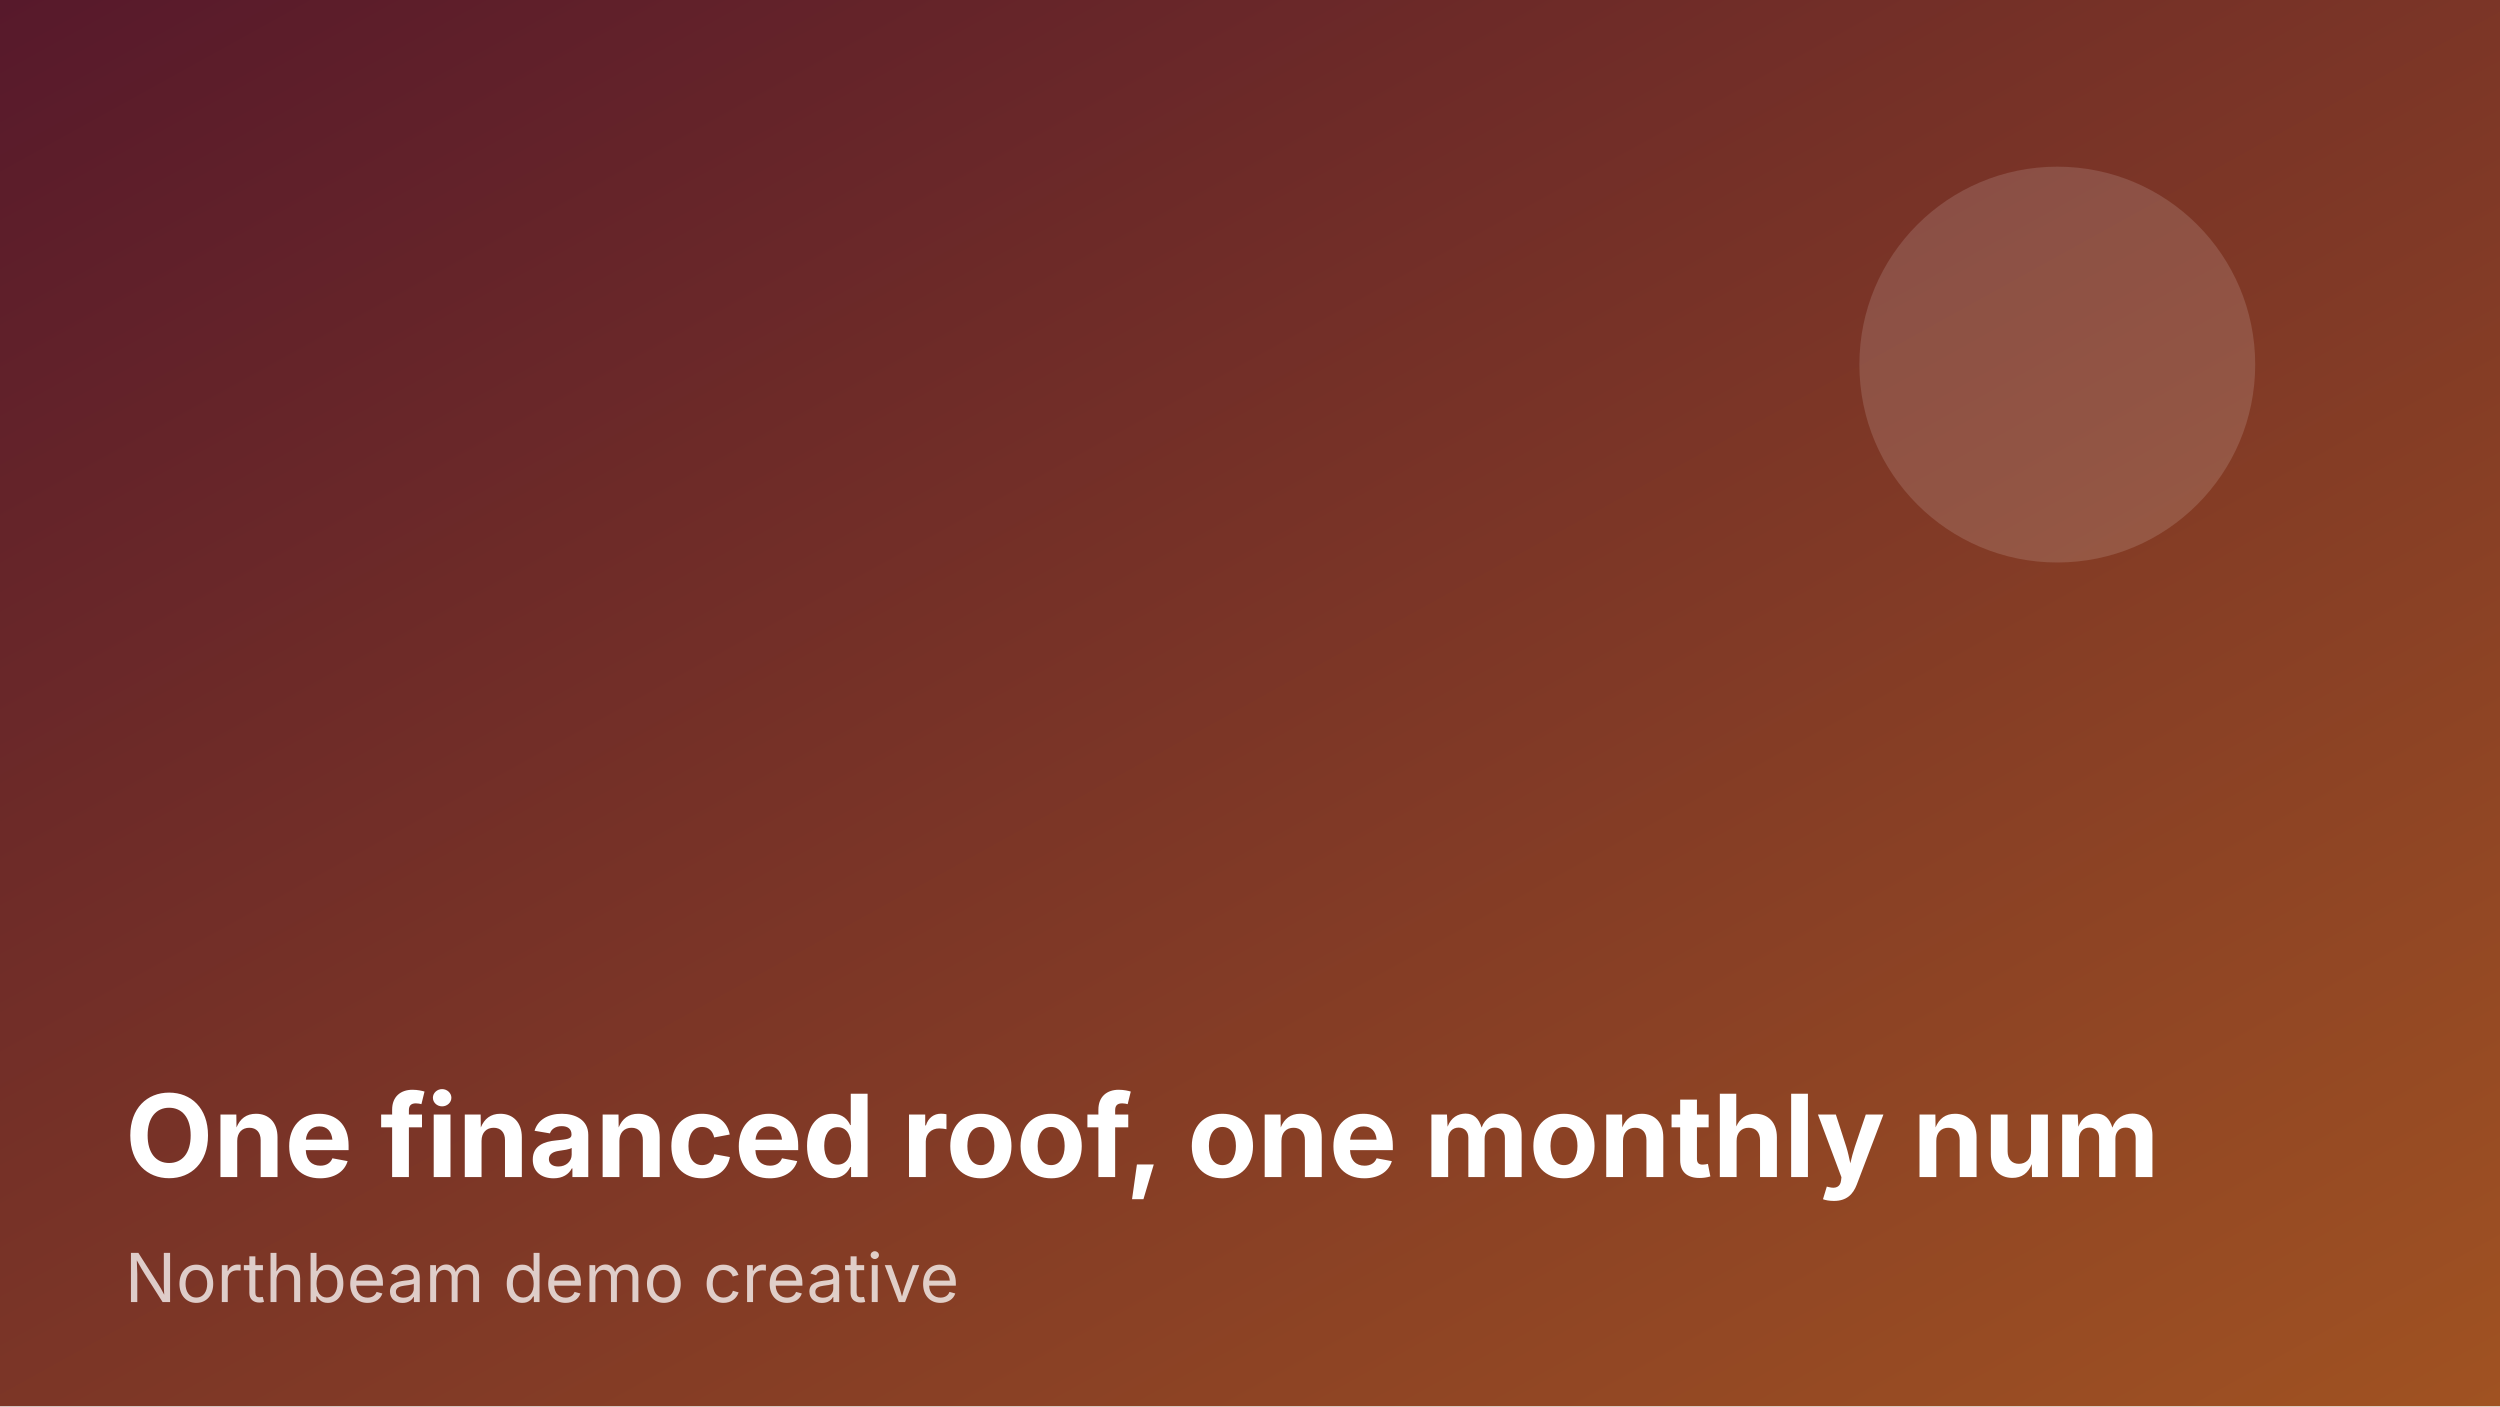
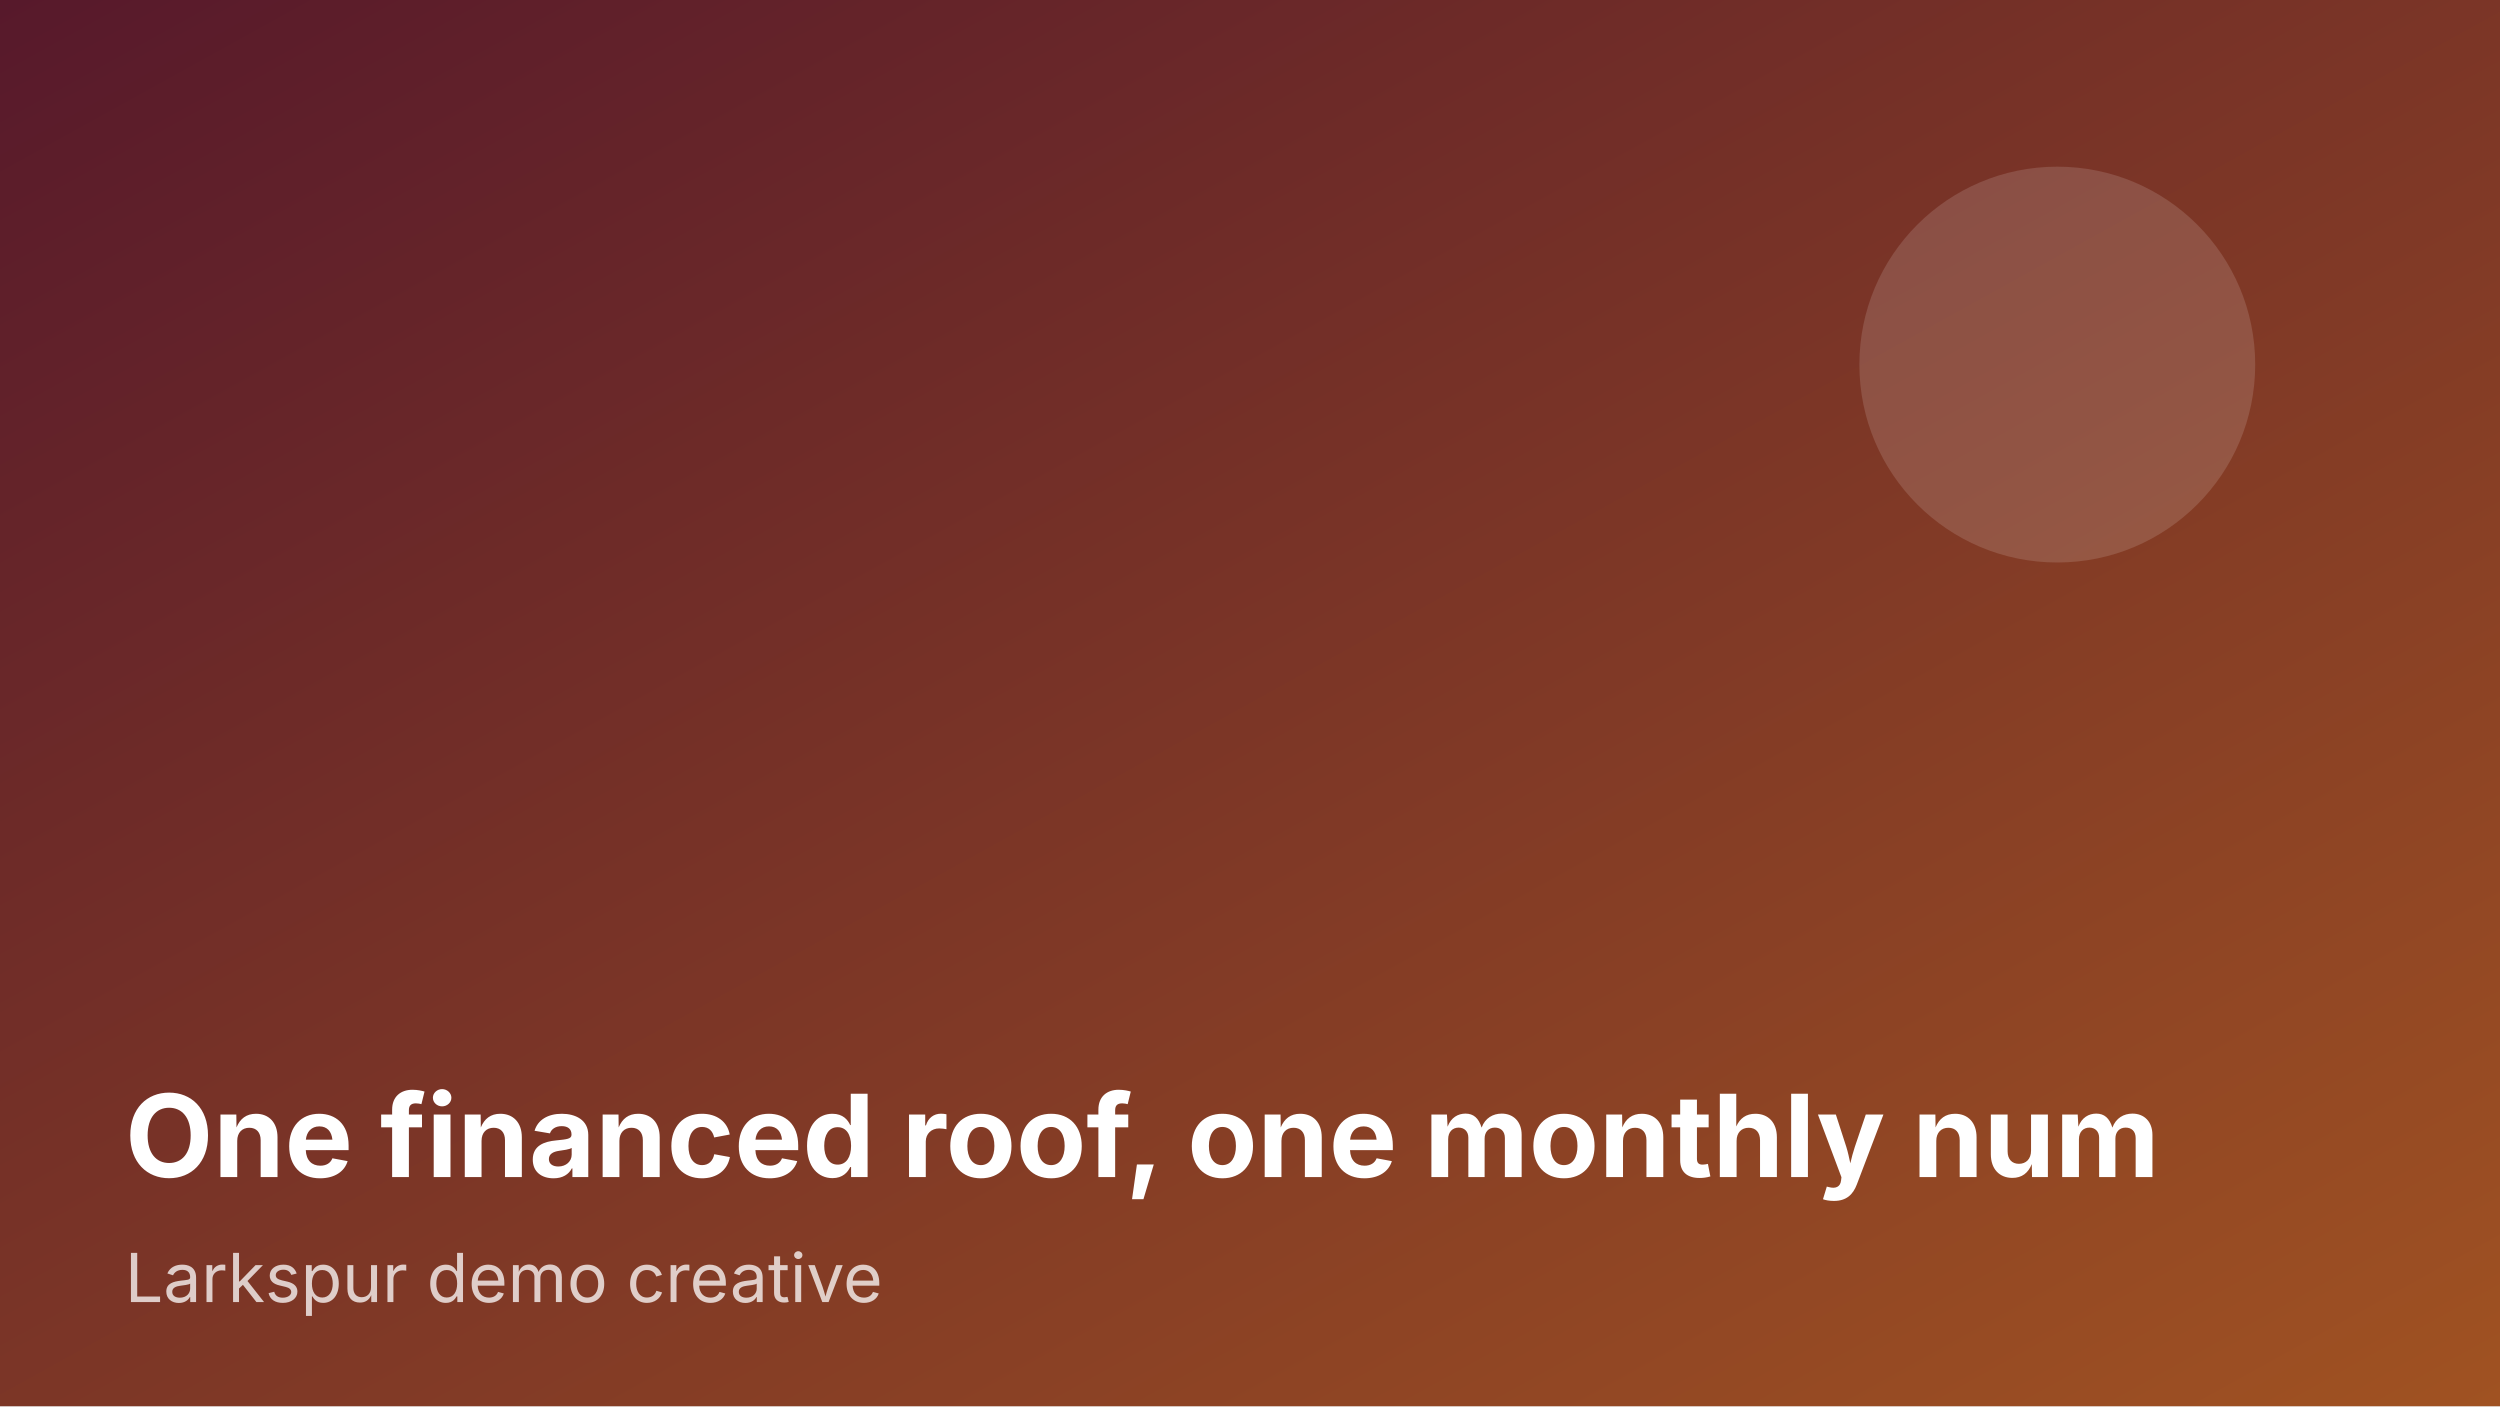
<svg xmlns="http://www.w3.org/2000/svg" width="480" height="270" viewBox="0 0 480 270">
  <defs>
    <linearGradient id="g" x1="0" y1="0" x2="1" y2="1">
      <stop offset="0" stop-color="hsl(343,55%,22%)" />
      <stop offset="1" stop-color="hsl(23,65%,38%)" />
    </linearGradient>
  </defs>
  <rect width="480" height="270" fill="url(#g)" />
  <circle cx="395" cy="70" r="38" fill="rgba(255,255,255,0.14)" />
  <text x="24" y="226" font-family="Inter, Arial, sans-serif" font-size="22" font-weight="700" fill="#ffffff">One financed roof, one monthly num</text>
-   <text x="24" y="250" font-family="Inter, Arial, sans-serif" font-size="13" fill="rgba(255,255,255,0.75)">Northbeam demo creative</text>
+   <text x="24" y="250" font-family="Inter, Arial, sans-serif" font-size="13" fill="rgba(255,255,255,0.75)">Larkspur demo creative</text>
</svg>
